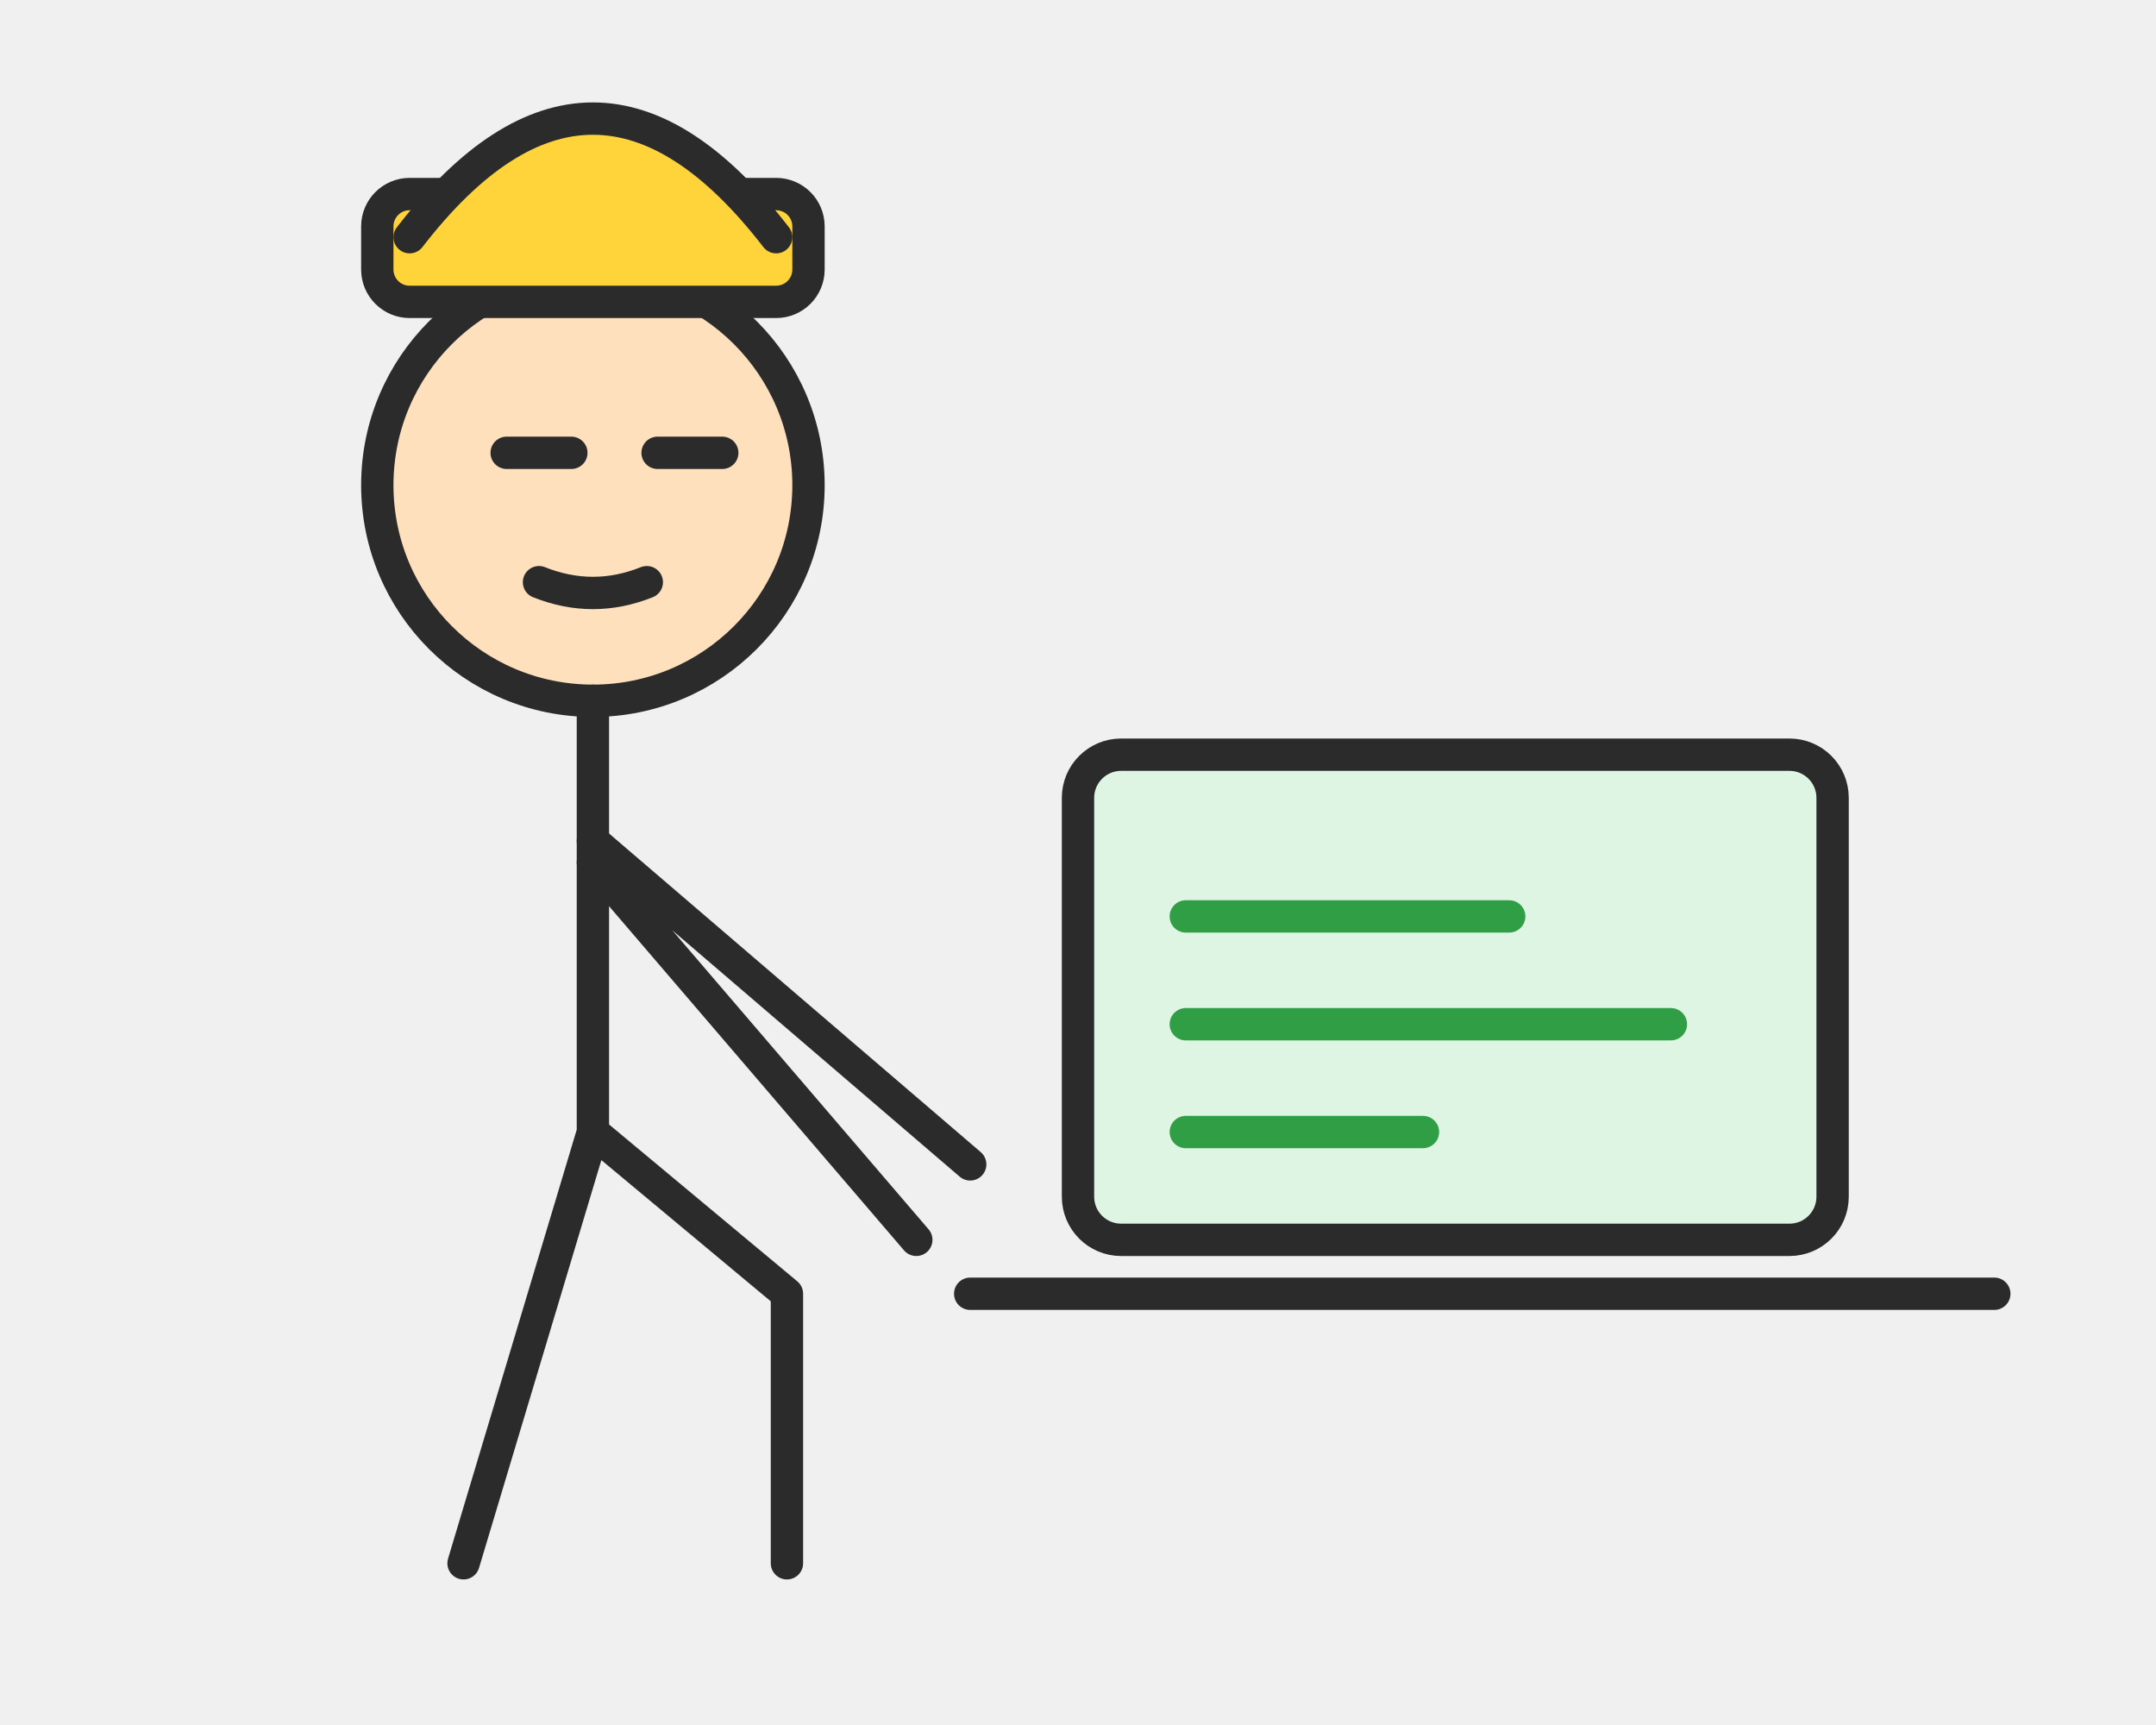
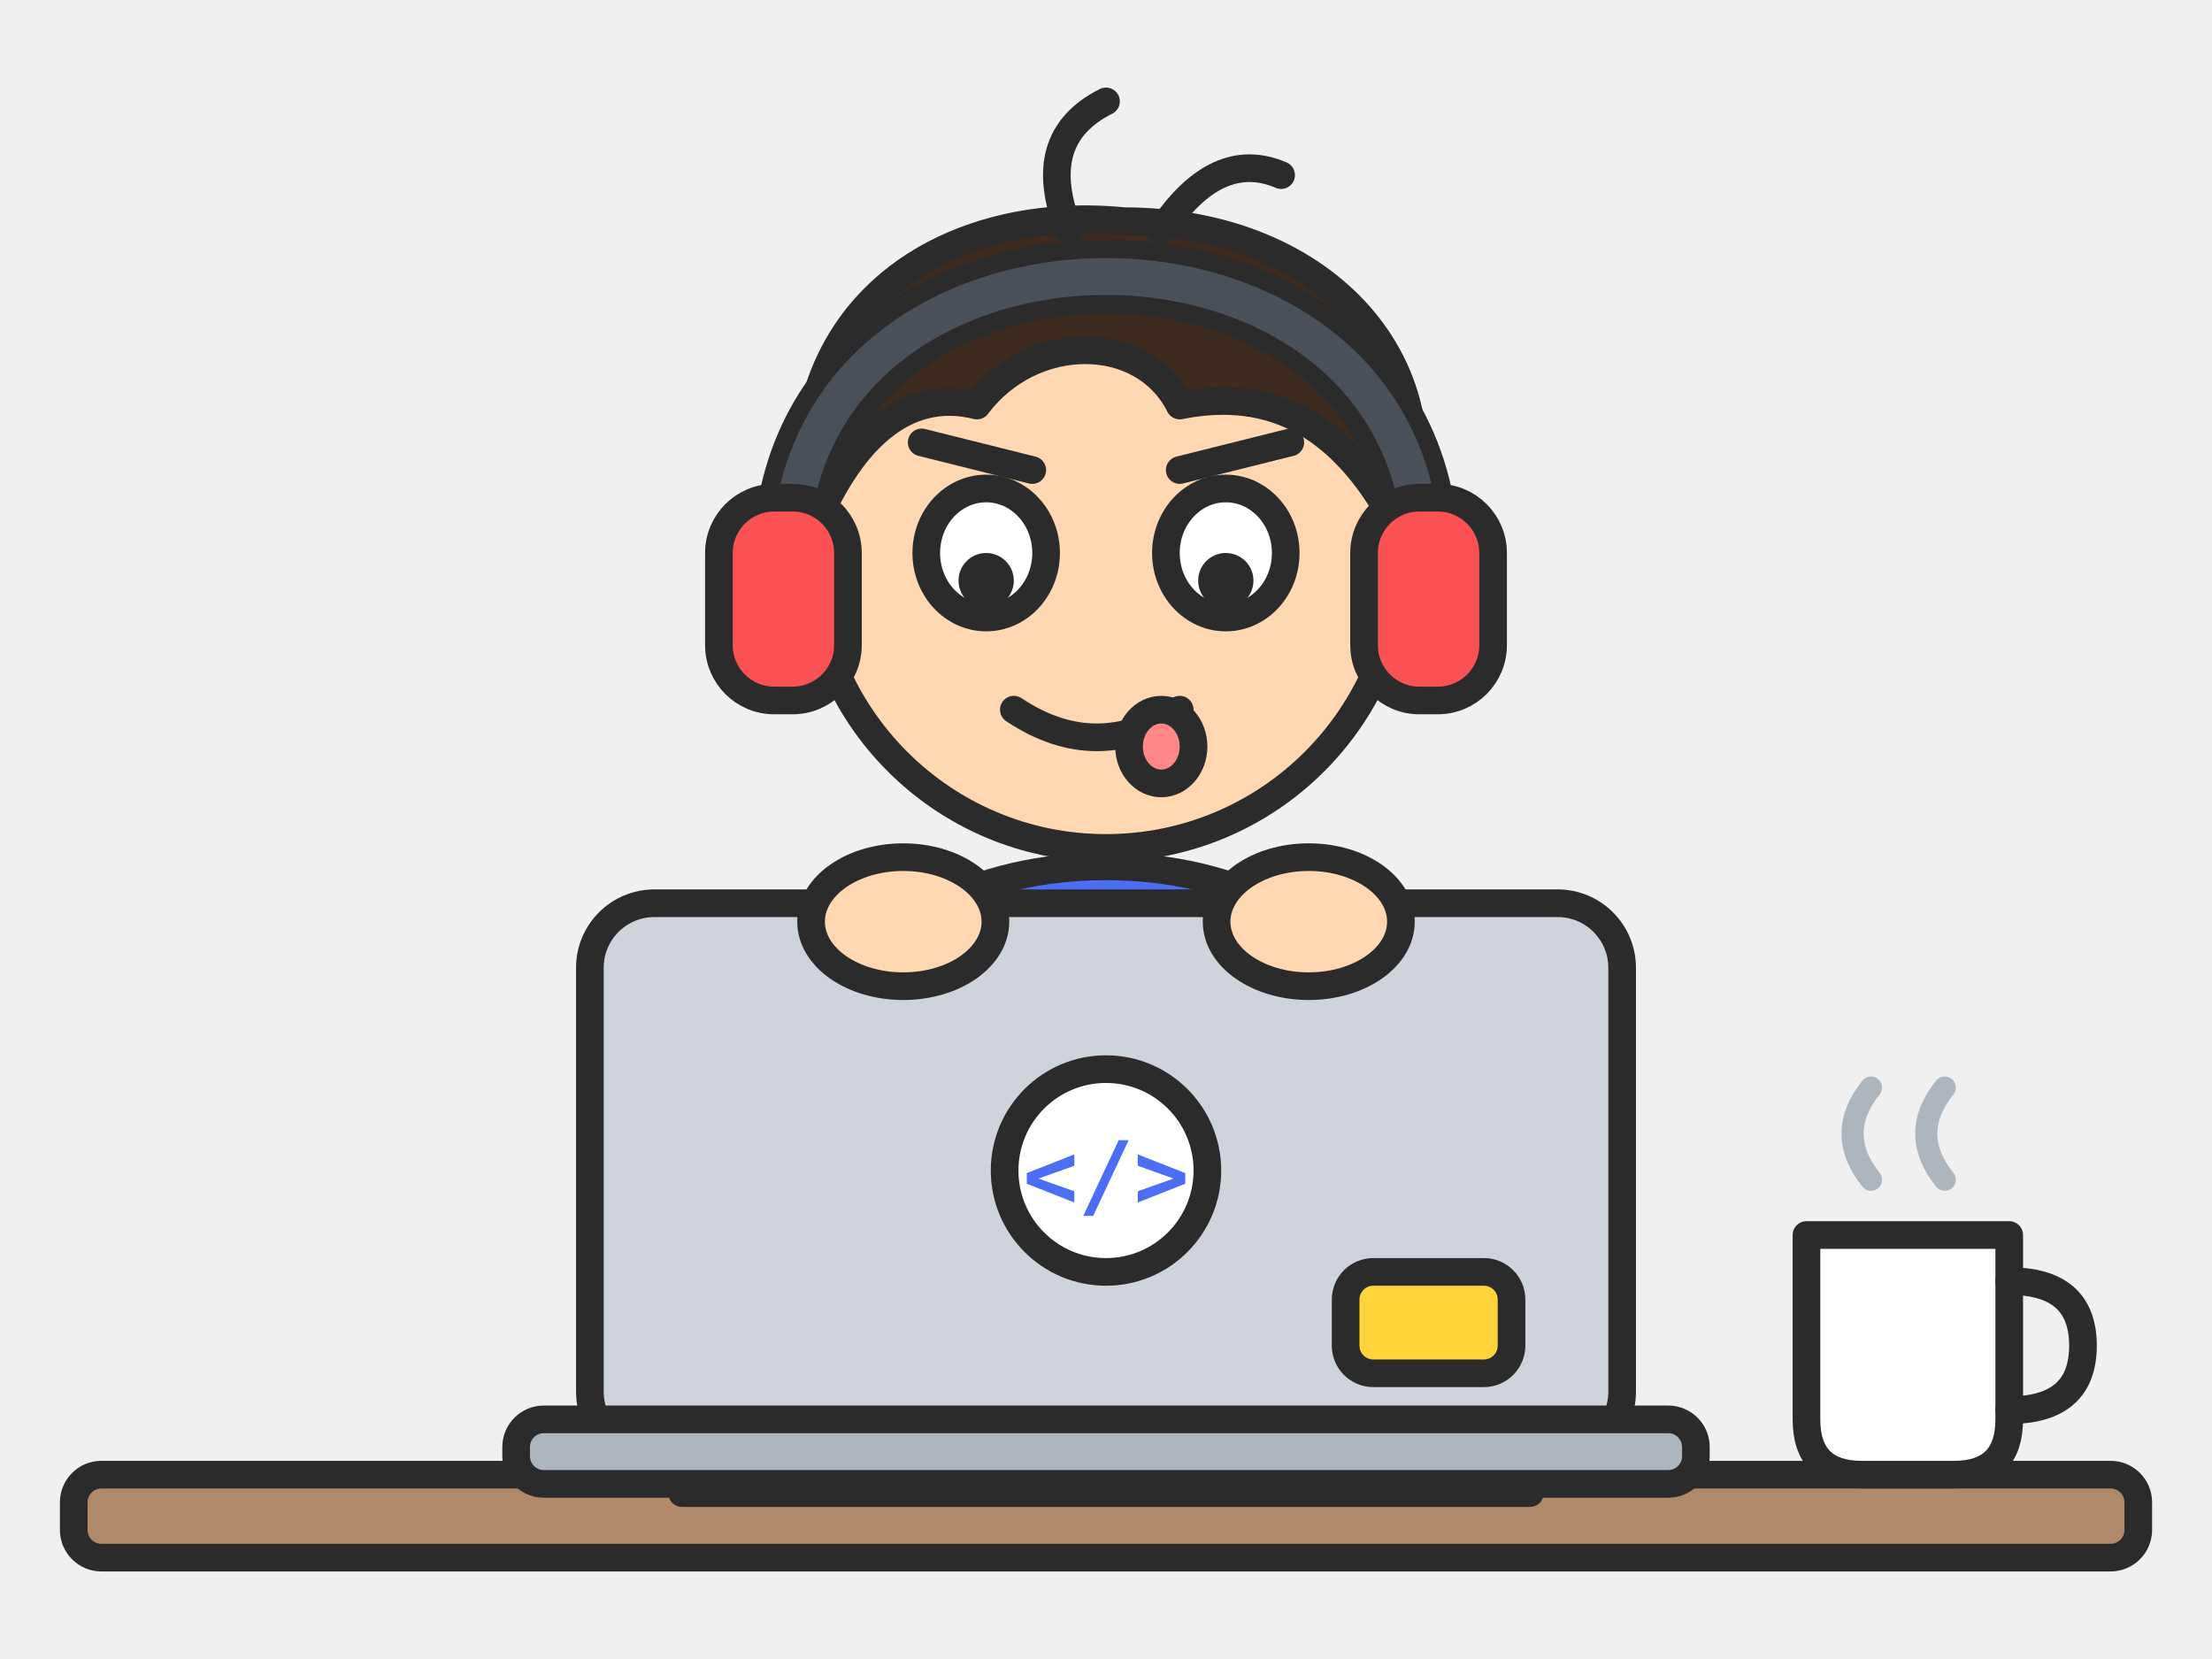
- <svg xmlns="http://www.w3.org/2000/svg" viewBox="0 0 200 160" fill="none" stroke="#2b2b2b" stroke-width="3" stroke-linecap="round" stroke-linejoin="round">
-   <rect x="100" y="70" width="70" height="45" rx="4" fill="#dff5e3" />
-   <path d="M110 85h30M110 95h45M110 105h22" stroke="#2f9e44" />
-   <path d="M90 120h95" />
-   <circle cx="55" cy="45" r="20" fill="#ffe0bd" />
-   <path d="M47 42h6M61 42h6" />
-   <path d="M50 54q5 2 10 0" />
-   <path d="M55 65v40M55 105l-12 40M55 105l18 15v25" />
-   <path d="M55 78l35 30M55 80l30 35" />
-   <rect x="35" y="18" width="40" height="10" rx="3" fill="#ffd43b" />
-   <path d="M38 22q17-22 34 0" fill="#ffd43b" />
+ <svg xmlns="http://www.w3.org/2000/svg" viewBox="0 0 240 180">
+   <style>
+   .ink { stroke: #2b2b2b; stroke-width: 3; stroke-linecap: round; stroke-linejoin: round; }
+   .hand, .note, .steam { transform-box: fill-box; transform-origin: center; }
+   .hand { animation: tap .45s ease-in-out infinite alternate; }
+   .hand.r { animation-delay: .22s; }
+   @keyframes tap { from { transform: translateY(-2px); } to { transform: translateY(1px); } }
+   .note { animation: float 2.4s ease-in-out infinite; opacity: 0; }
+   .note.b { animation-delay: 1.2s; }
+   @keyframes float { 0% { opacity: 0; transform: translate(0,0); } 20% { opacity: 1; } 100% { opacity: 0; transform: translate(10px,-22px); } }
+   .steam { animation: rise 2s ease-in-out infinite; }
+   @keyframes rise { 0% { opacity: 0; transform: translateY(4px); } 40% { opacity: .9; } 100% { opacity: 0; transform: translateY(-10px); } }
+   @media (prefers-reduced-motion: reduce) { * { animation: none !important; } .note { opacity: 1; } }
+ </style>
+   <rect class="ink" x="8" y="160" width="224" height="9" rx="3" fill="#b08968" />
+   <path class="ink" d="M196 134 h22 v20 q0 6 -6 6 h-10 q-6 0 -6 -6 z" fill="#fff" />
+   <path class="ink" d="M218 139 q8 0 8 7 t-8 7" fill="none" />
+   <path class="steam" d="M203 128 q-4 -5 0 -10 M211 128 q-4 -5 0 -10" fill="none" stroke="#adb5bd" stroke-width="2.4" stroke-linecap="round" />
+   <path class="ink" d="M74 162 C74 118 92 94 120 94 C148 94 166 118 166 162 Z" fill="#4c6ef5" />
+   <circle class="ink" cx="120" cy="60" r="32" fill="#ffd7b0" />
+   <path class="ink" d="M88 58 C84 34 102 22 122 24 C144 24 158 40 152 58 C146 46 138 42 128 44 C124 36 112 36 106 44 C98 42 92 48 88 58 Z" fill="#3d2b1f" />
+   <path class="ink" d="M116 25 q-4 -10 4 -14 M126 25 q6 -9 13 -6" fill="none" />
+   <path d="M86 66 C80 18 160 18 154 66" fill="none" stroke="#2b2b2b" stroke-width="8" stroke-linecap="round" />
+   <path d="M86 66 C80 18 160 18 154 66" fill="none" stroke="#495057" stroke-width="4" stroke-linecap="round" />
+   <rect class="ink" x="78" y="54" width="14" height="22" rx="6" fill="#fa5252" />
+   <rect class="ink" x="148" y="54" width="14" height="22" rx="6" fill="#fa5252" />
+   <path class="ink" d="M100 48 l12 3 M140 48 l-12 3" fill="none" />
+   <ellipse class="ink" cx="107" cy="60" rx="6.5" ry="7" fill="#fff" />
+   <ellipse class="ink" cx="133" cy="60" rx="6.5" ry="7" fill="#fff" />
+   <circle cx="107" cy="63" r="3" fill="#2b2b2b" />
+   <circle cx="133" cy="63" r="3" fill="#2b2b2b" />
+   <path class="ink" d="M110 77 q9 6 18 0" fill="none" />
+   <ellipse class="ink" cx="126" cy="81" rx="3.5" ry="4" fill="#ff8787" stroke-width="2" />
+   <text class="note" x="160" y="44" font-family="sans-serif" font-size="16" fill="#4c6ef5">♪</text>
+   <text class="note b" x="66" y="46" font-family="sans-serif" font-size="14" fill="#4c6ef5">♫</text>
+   <rect class="ink" x="64" y="98" width="112" height="60" rx="7" fill="#ced4da" />
+   <rect class="ink" x="56" y="154" width="128" height="7" rx="3" fill="#adb5bd" />
+   <circle class="ink" cx="120" cy="127" r="11" fill="#fff" stroke-width="2.4" />
+   <text x="120" y="131" text-anchor="middle" font-family="ui-monospace, Menlo, monospace" font-size="10" font-weight="700" fill="#4c6ef5">&lt;/&gt;</text>
+   <rect class="ink" x="146" y="138" width="18" height="11" rx="3" fill="#ffd43b" stroke-width="2" />
+   <ellipse class="ink hand" cx="98" cy="100" rx="10" ry="7" fill="#ffd7b0" />
+   <ellipse class="ink hand r" cx="142" cy="100" rx="10" ry="7" fill="#ffd7b0" />
</svg>
